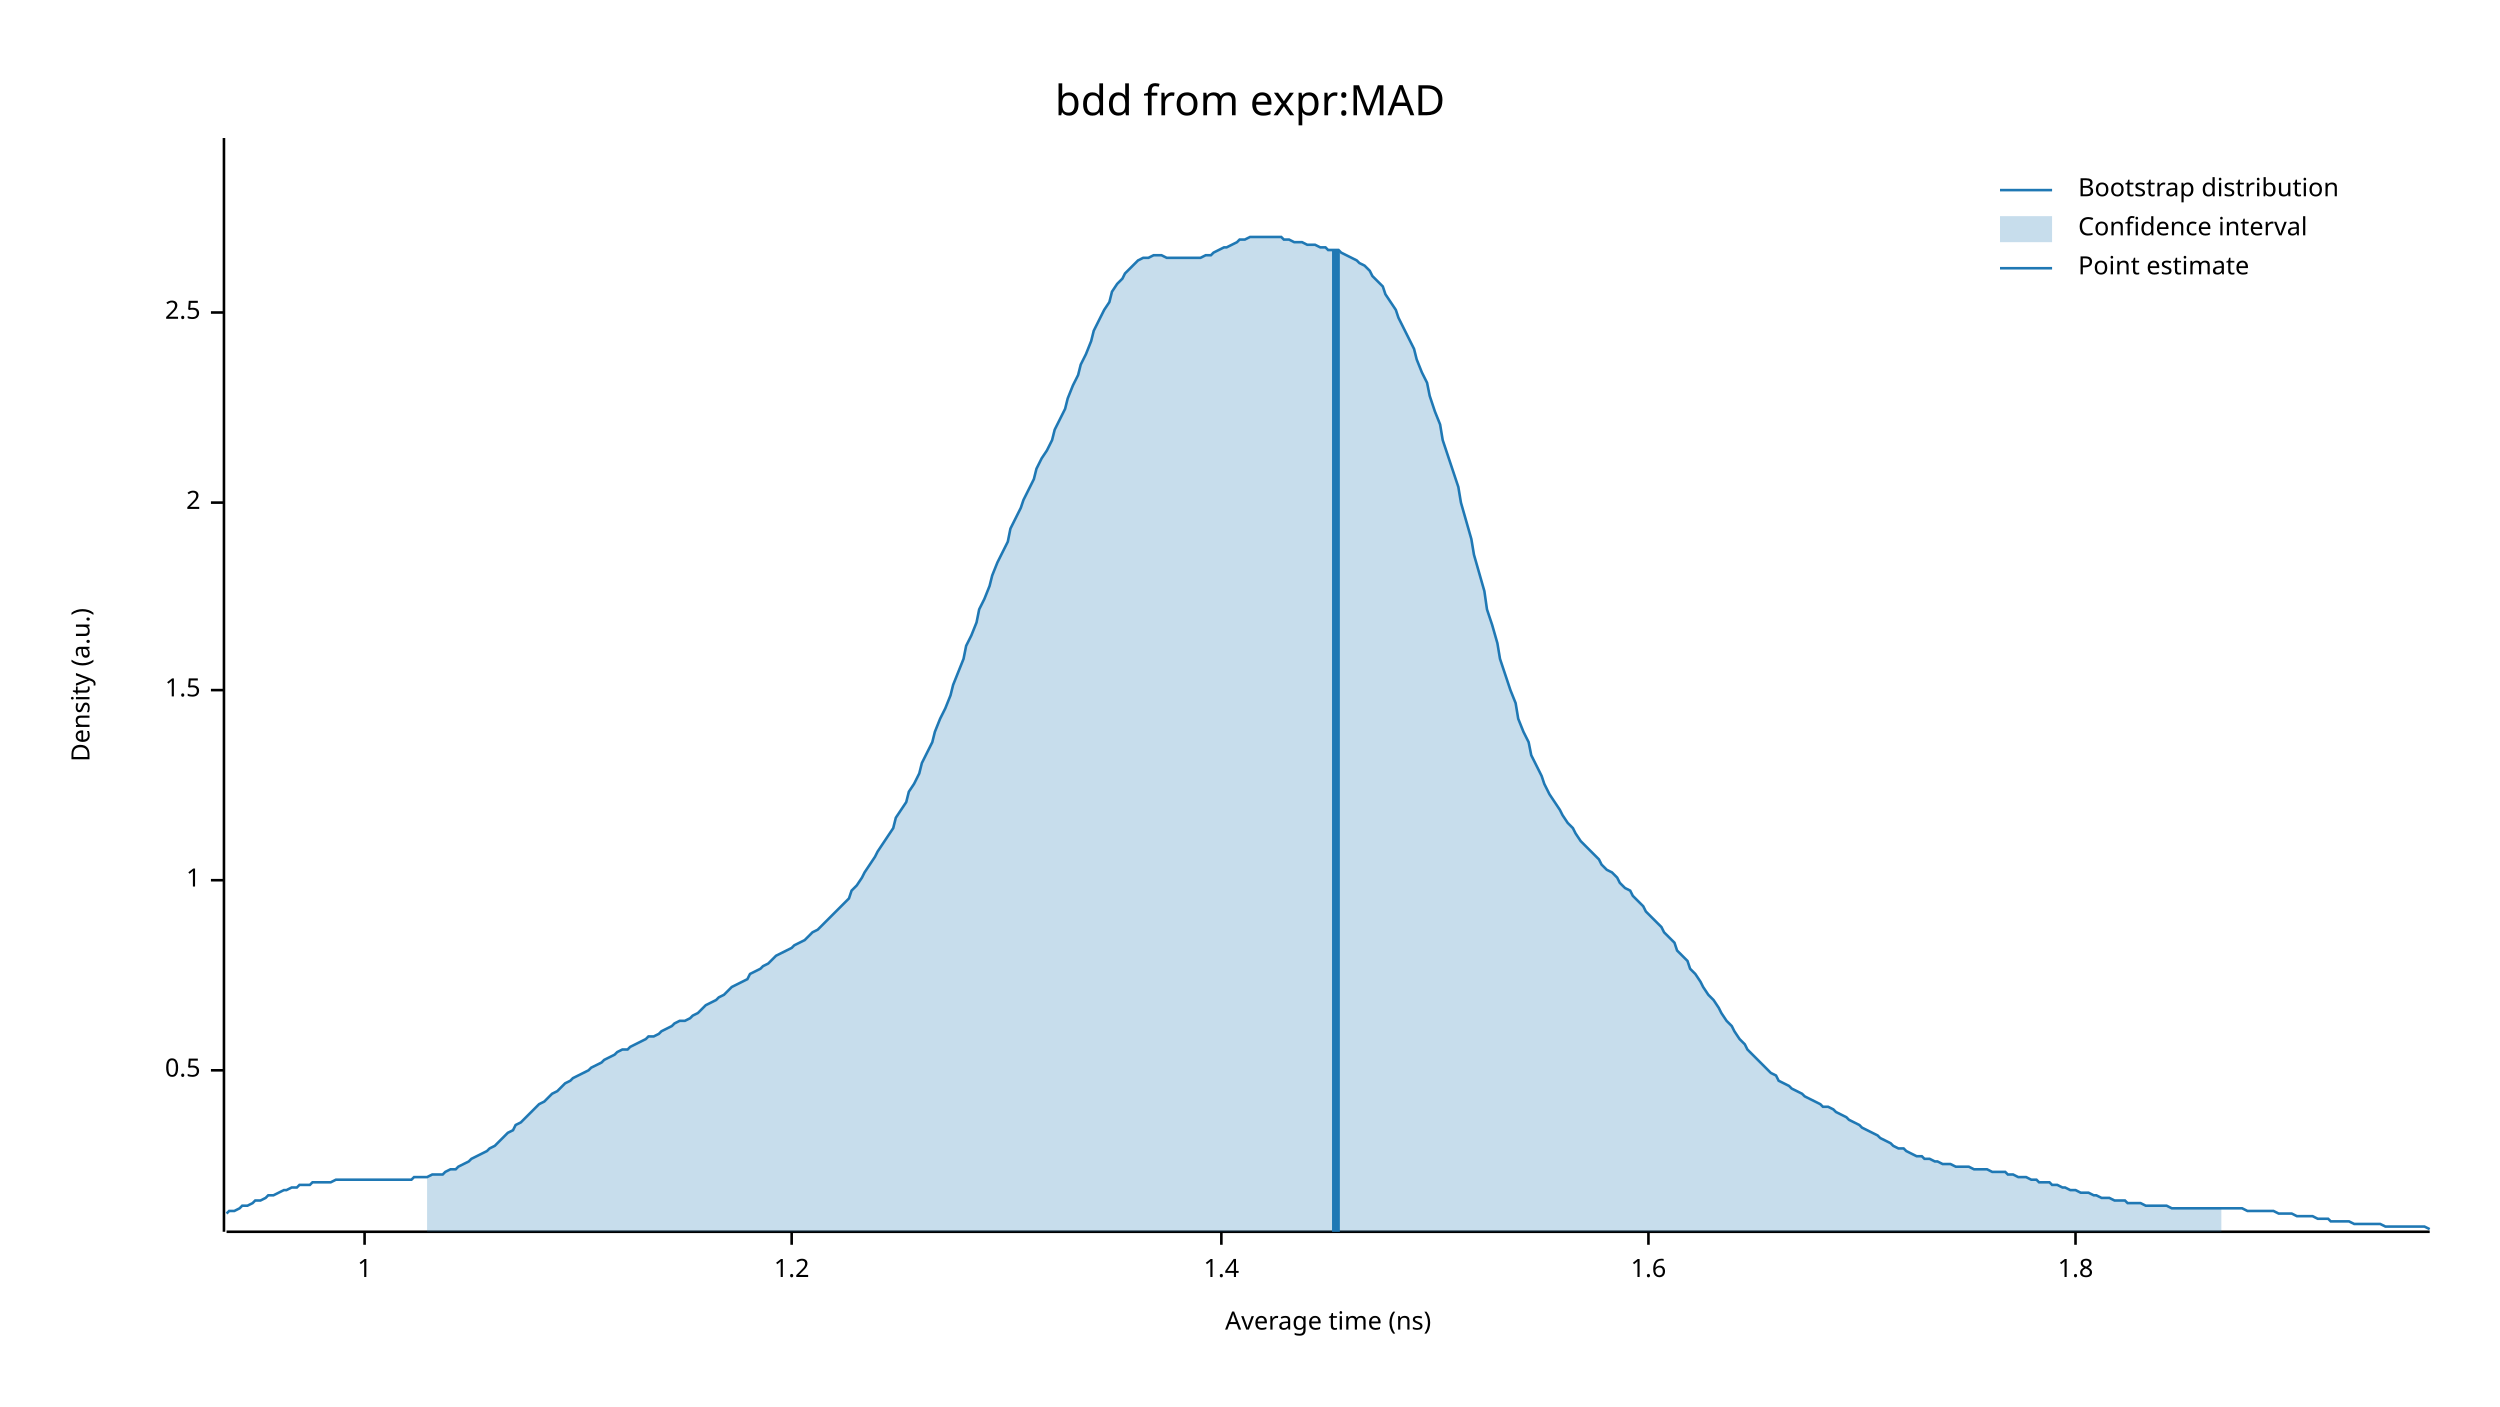
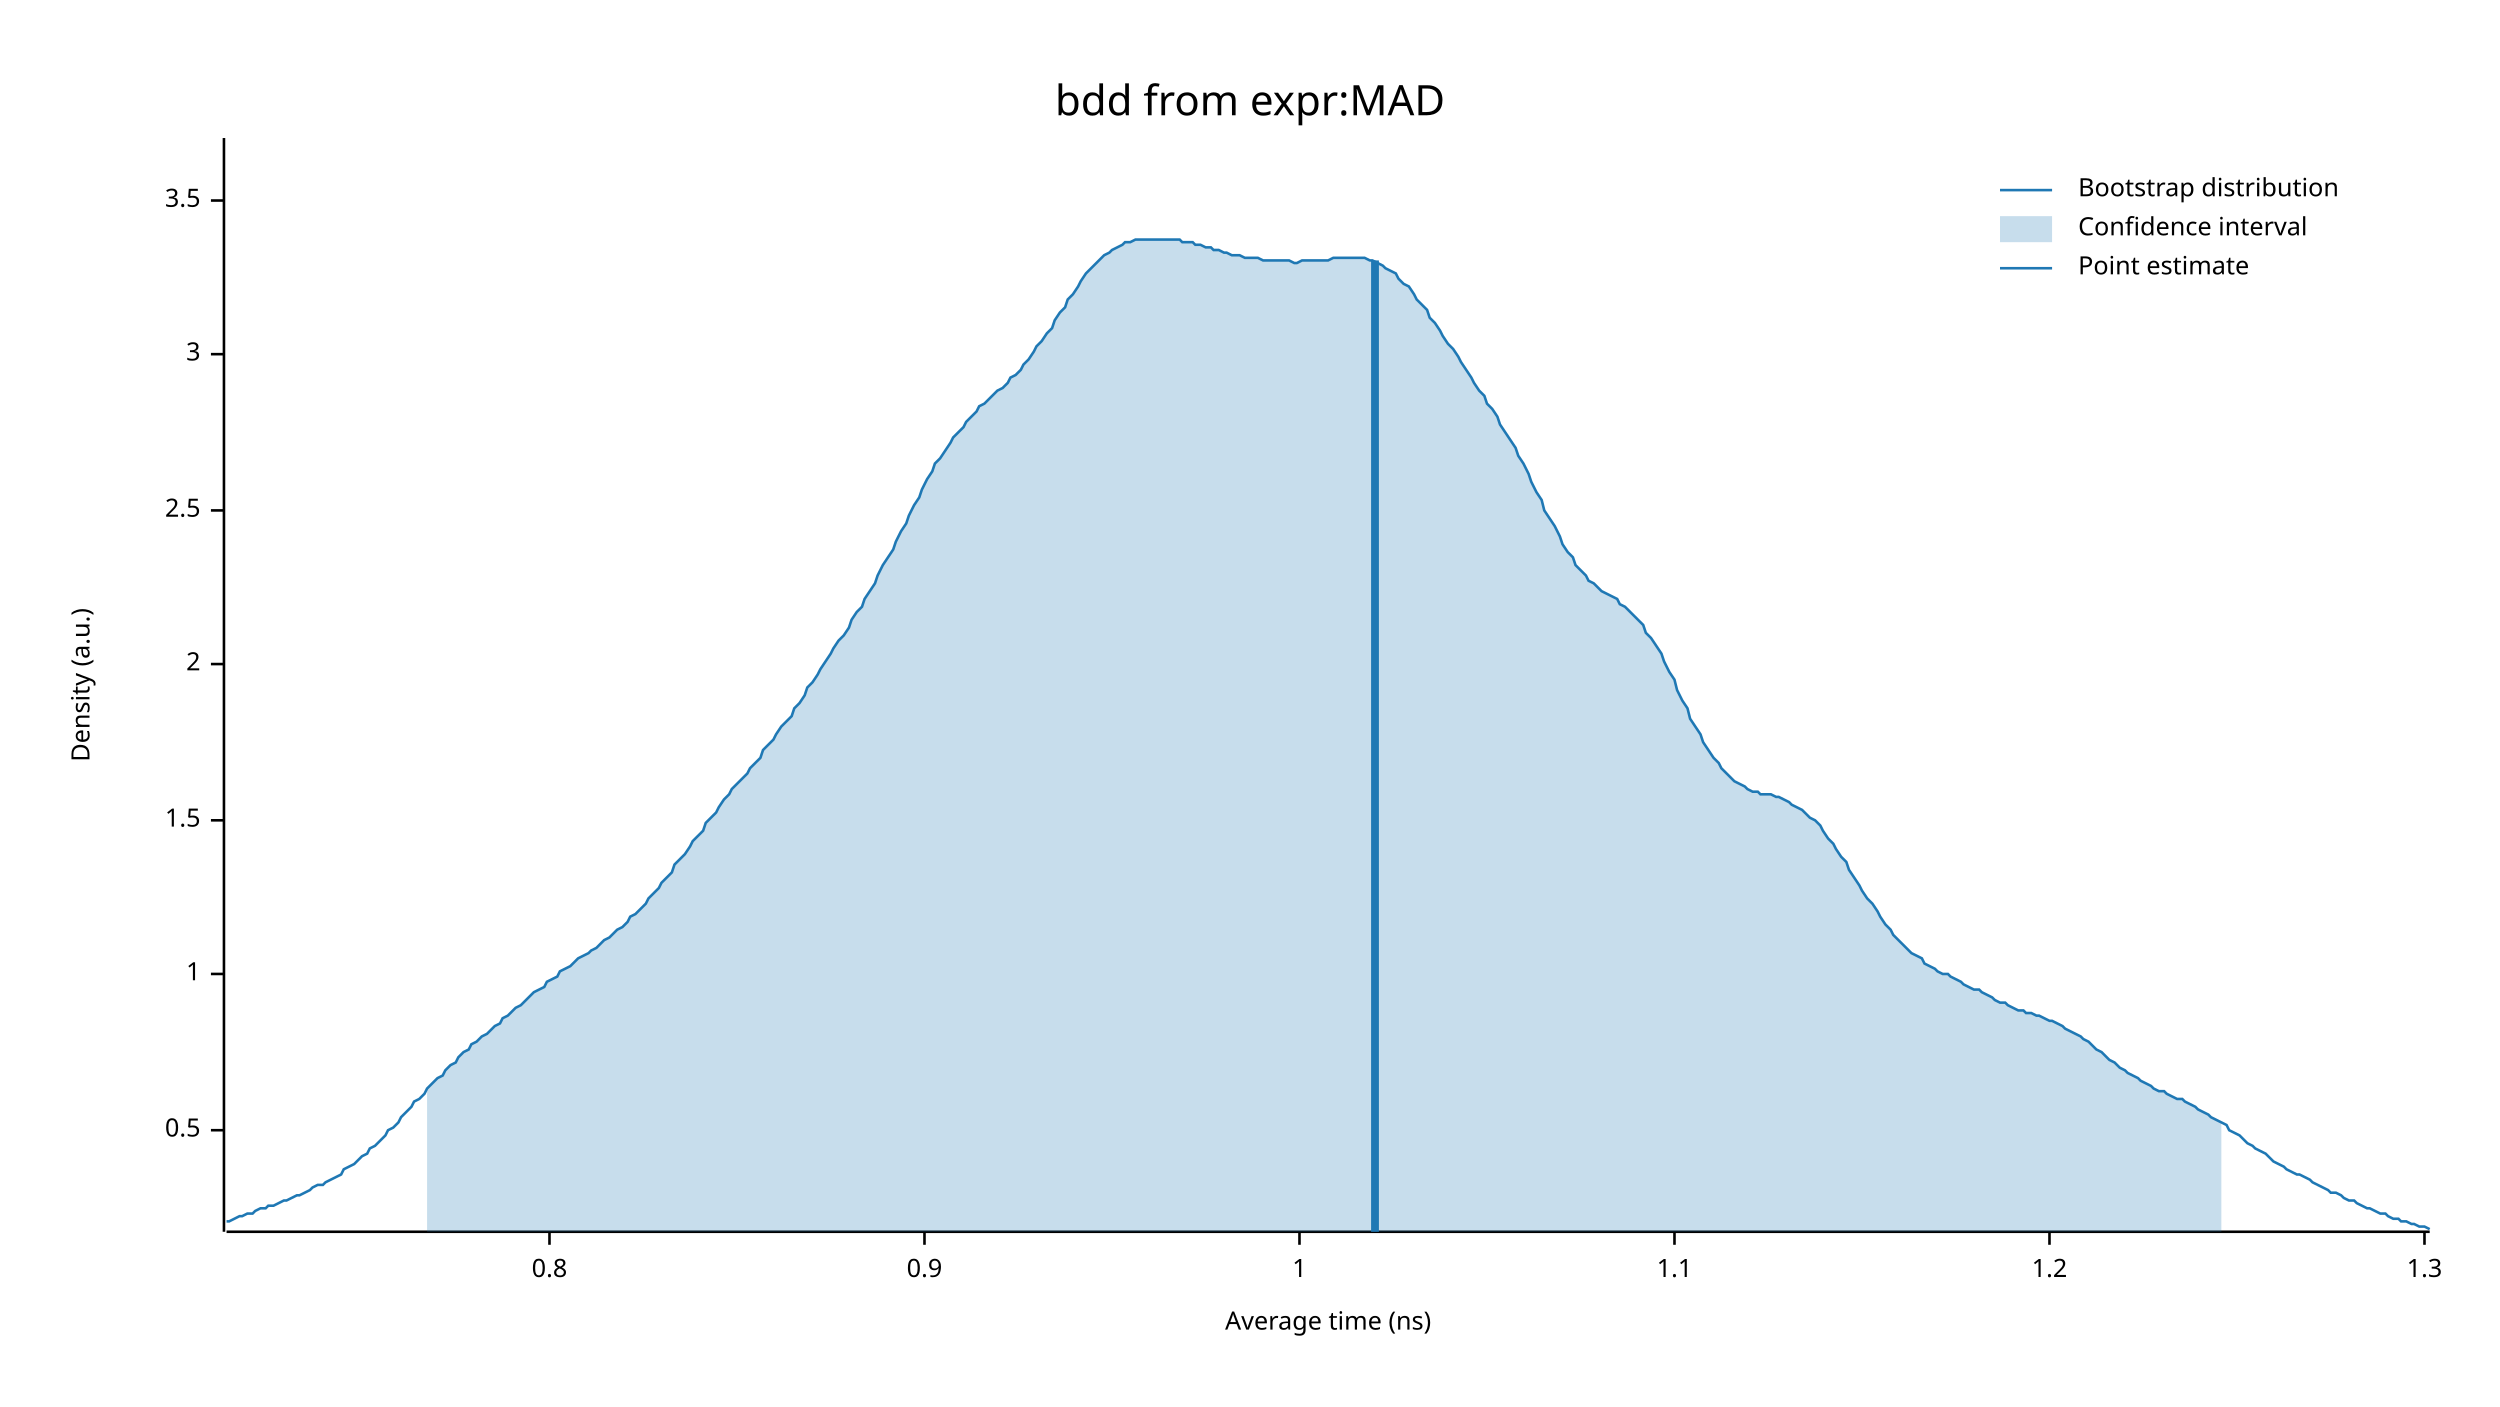
<svg xmlns="http://www.w3.org/2000/svg" width="960" height="540" viewBox="0 0 960 540">
  <text x="480" y="32" dy="0.76em" text-anchor="middle" font-family="sans-serif" font-size="16.129" opacity="1" fill="#000000">
bdd from expr:MAD
</text>
  <text x="27" y="263" dy="0.76em" text-anchor="middle" font-family="sans-serif" font-size="9.677" opacity="1" fill="#000000" transform="rotate(270, 27, 263)">
Density (a.u.)
</text>
  <text x="510" y="513" dy="-0.5ex" text-anchor="middle" font-family="sans-serif" font-size="9.677" opacity="1" fill="#000000">
Average time (ns)
</text>
  <polyline fill="none" opacity="1" stroke="#000000" stroke-width="1" points="86,53 86,473 " />
-   <text x="77" y="411" dy="0.5ex" text-anchor="end" font-family="sans-serif" font-size="9.677" opacity="1" fill="#000000">
+   <text x="77" y="434" dy="0.5ex" text-anchor="end" font-family="sans-serif" font-size="9.677" opacity="1" fill="#000000">
0.5
</text>
-   <polyline fill="none" opacity="1" stroke="#000000" stroke-width="1" points="81,411 86,411 " />
-   <text x="77" y="338" dy="0.5ex" text-anchor="end" font-family="sans-serif" font-size="9.677" opacity="1" fill="#000000">
+   <polyline fill="none" opacity="1" stroke="#000000" stroke-width="1" points="81,434 86,434 " />
+   <text x="77" y="374" dy="0.5ex" text-anchor="end" font-family="sans-serif" font-size="9.677" opacity="1" fill="#000000">
1
</text>
-   <polyline fill="none" opacity="1" stroke="#000000" stroke-width="1" points="81,338 86,338 " />
-   <text x="77" y="265" dy="0.5ex" text-anchor="end" font-family="sans-serif" font-size="9.677" opacity="1" fill="#000000">
+   <polyline fill="none" opacity="1" stroke="#000000" stroke-width="1" points="81,374 86,374 " />
+   <text x="77" y="315" dy="0.5ex" text-anchor="end" font-family="sans-serif" font-size="9.677" opacity="1" fill="#000000">
1.5
</text>
-   <polyline fill="none" opacity="1" stroke="#000000" stroke-width="1" points="81,265 86,265 " />
-   <text x="77" y="193" dy="0.5ex" text-anchor="end" font-family="sans-serif" font-size="9.677" opacity="1" fill="#000000">
+   <polyline fill="none" opacity="1" stroke="#000000" stroke-width="1" points="81,315 86,315 " />
+   <text x="77" y="255" dy="0.5ex" text-anchor="end" font-family="sans-serif" font-size="9.677" opacity="1" fill="#000000">
2
</text>
-   <polyline fill="none" opacity="1" stroke="#000000" stroke-width="1" points="81,193 86,193 " />
-   <text x="77" y="120" dy="0.5ex" text-anchor="end" font-family="sans-serif" font-size="9.677" opacity="1" fill="#000000">
+   <polyline fill="none" opacity="1" stroke="#000000" stroke-width="1" points="81,255 86,255 " />
+   <text x="77" y="196" dy="0.5ex" text-anchor="end" font-family="sans-serif" font-size="9.677" opacity="1" fill="#000000">
2.5
</text>
-   <polyline fill="none" opacity="1" stroke="#000000" stroke-width="1" points="81,120 86,120 " />
+   <polyline fill="none" opacity="1" stroke="#000000" stroke-width="1" points="81,196 86,196 " />
+   <text x="77" y="136" dy="0.5ex" text-anchor="end" font-family="sans-serif" font-size="9.677" opacity="1" fill="#000000">
+ 3
+ </text>
+   <polyline fill="none" opacity="1" stroke="#000000" stroke-width="1" points="81,136 86,136 " />
+   <text x="77" y="77" dy="0.5ex" text-anchor="end" font-family="sans-serif" font-size="9.677" opacity="1" fill="#000000">
+ 3.5
+ </text>
+   <polyline fill="none" opacity="1" stroke="#000000" stroke-width="1" points="81,77 86,77 " />
  <polyline fill="none" opacity="1" stroke="#000000" stroke-width="1" points="87,473 933,473 " />
-   <text x="140" y="483" dy="0.76em" text-anchor="middle" font-family="sans-serif" font-size="9.677" opacity="1" fill="#000000">
+   <text x="211" y="483" dy="0.76em" text-anchor="middle" font-family="sans-serif" font-size="9.677" opacity="1" fill="#000000">
+ 0.8
+ </text>
+   <polyline fill="none" opacity="1" stroke="#000000" stroke-width="1" points="211,473 211,478 " />
+   <text x="355" y="483" dy="0.76em" text-anchor="middle" font-family="sans-serif" font-size="9.677" opacity="1" fill="#000000">
+ 0.9
+ </text>
+   <polyline fill="none" opacity="1" stroke="#000000" stroke-width="1" points="355,473 355,478 " />
+   <text x="499" y="483" dy="0.76em" text-anchor="middle" font-family="sans-serif" font-size="9.677" opacity="1" fill="#000000">
1
</text>
-   <polyline fill="none" opacity="1" stroke="#000000" stroke-width="1" points="140,473 140,478 " />
-   <text x="304" y="483" dy="0.76em" text-anchor="middle" font-family="sans-serif" font-size="9.677" opacity="1" fill="#000000">
+   <polyline fill="none" opacity="1" stroke="#000000" stroke-width="1" points="499,473 499,478 " />
+   <text x="643" y="483" dy="0.76em" text-anchor="middle" font-family="sans-serif" font-size="9.677" opacity="1" fill="#000000">
+ 1.1
+ </text>
+   <polyline fill="none" opacity="1" stroke="#000000" stroke-width="1" points="643,473 643,478 " />
+   <text x="787" y="483" dy="0.76em" text-anchor="middle" font-family="sans-serif" font-size="9.677" opacity="1" fill="#000000">
1.2
</text>
-   <polyline fill="none" opacity="1" stroke="#000000" stroke-width="1" points="304,473 304,478 " />
-   <text x="469" y="483" dy="0.76em" text-anchor="middle" font-family="sans-serif" font-size="9.677" opacity="1" fill="#000000">
- 1.4
+   <polyline fill="none" opacity="1" stroke="#000000" stroke-width="1" points="787,473 787,478 " />
+   <text x="931" y="483" dy="0.76em" text-anchor="middle" font-family="sans-serif" font-size="9.677" opacity="1" fill="#000000">
+ 1.3
</text>
-   <polyline fill="none" opacity="1" stroke="#000000" stroke-width="1" points="469,473 469,478 " />
-   <text x="633" y="483" dy="0.76em" text-anchor="middle" font-family="sans-serif" font-size="9.677" opacity="1" fill="#000000">
- 1.6
- </text>
-   <polyline fill="none" opacity="1" stroke="#000000" stroke-width="1" points="633,473 633,478 " />
-   <text x="797" y="483" dy="0.76em" text-anchor="middle" font-family="sans-serif" font-size="9.677" opacity="1" fill="#000000">
- 1.8
- </text>
-   <polyline fill="none" opacity="1" stroke="#000000" stroke-width="1" points="797,473 797,478 " />
-   <polyline fill="none" opacity="1" stroke="#1F78B4" stroke-width="1" points="87,466 88,465 90,465 92,464 93,463 95,463 97,462 98,461 100,461 102,460 103,459 105,459 107,458 109,457 110,457 112,456 114,456 115,455 117,455 119,455 120,454 122,454 124,454 125,454 127,454 129,453 131,453 132,453 134,453 136,453 137,453 139,453 141,453 142,453 144,453 146,453 148,453 149,453 151,453 153,453 154,453 156,453 158,453 159,452 161,452 163,452 164,452 166,451 168,451 170,451 171,450 173,449 175,449 176,448 178,447 180,446 181,445 183,444 185,443 187,442 188,441 190,440 192,438 193,437 195,435 197,434 198,432 200,431 202,429 203,428 205,426 207,424 209,423 210,422 212,420 214,419 215,418 217,416 219,415 220,414 222,413 224,412 226,411 227,410 229,409 231,408 232,407 234,406 236,405 237,404 239,403 241,403 242,402 244,401 246,400 248,399 249,398 251,398 253,397 254,396 256,395 258,394 259,393 261,392 263,392 265,391 266,390 268,389 270,387 271,386 273,385 275,384 276,383 278,382 280,380 281,379 283,378 285,377 287,376 288,374 290,373 292,372 293,371 295,370 297,368 298,367 300,366 302,365 304,364 305,363 307,362 309,361 310,360 312,358 314,357 315,356 317,354 319,352 320,351 322,349 324,347 326,345 327,342 329,340 331,337 332,335 334,332 336,329 337,327 339,324 341,321 343,318 344,314 346,311 348,308 349,304 351,301 353,297 354,293 356,289 358,285 359,281 361,276 363,272 365,267 366,263 368,258 370,253 371,248 373,244 375,239 376,234 378,230 380,225 381,221 383,216 385,212 387,208 388,203 390,199 392,195 393,192 395,188 397,184 398,180 400,176 402,173 404,169 405,165 407,161 409,157 410,153 412,148 414,144 415,140 417,136 419,131 420,127 422,123 424,119 426,116 427,112 429,109 431,107 432,105 434,103 436,101 437,100 439,99 441,99 443,98 444,98 446,98 448,99 449,99 451,99 453,99 454,99 456,99 458,99 459,99 461,99 463,98 465,98 466,97 468,96 470,95 471,95 473,94 475,93 476,92 478,92 480,91 482,91 483,91 485,91 487,91 488,91 490,91 492,91 493,92 495,92 497,93 498,93 500,93 502,94 504,94 505,94 507,95 509,95 510,96 512,96 514,96 515,97 517,98 519,99 521,100 522,101 524,102 526,104 527,106 529,108 531,110 532,113 534,116 536,119 537,122 539,126 541,130 543,134 544,138 546,143 548,147 549,152 551,158 553,163 554,169 556,175 558,181 560,187 561,193 563,200 565,207 566,213 568,220 570,227 571,234 573,240 575,247 576,253 578,259 580,265 582,270 583,276 585,281 587,285 588,290 590,294 592,298 593,301 595,305 597,308 599,311 600,313 602,316 604,318 605,320 607,323 609,325 610,326 612,328 614,330 615,332 617,334 619,335 621,337 622,339 624,341 626,342 627,344 629,346 631,348 632,350 634,352 636,354 638,356 639,358 641,360 643,362 644,365 646,367 648,369 649,372 651,374 653,377 654,379 656,382 658,384 660,387 661,389 663,392 665,394 666,396 668,399 670,401 671,403 673,405 675,407 676,408 678,410 680,412 682,413 683,415 685,416 687,417 688,418 690,419 692,420 693,421 695,422 697,423 699,424 700,425 702,425 704,426 705,427 707,428 709,429 710,430 712,431 714,432 715,433 717,434 719,435 721,436 722,437 724,438 726,439 727,440 729,441 731,441 732,442 734,443 736,444 738,444 739,445 741,445 743,446 744,446 746,447 748,447 749,447 751,448 753,448 754,448 756,448 758,449 760,449 761,449 763,449 765,450 766,450 768,450 770,450 771,451 773,451 775,452 777,452 778,452 780,453 782,453 783,454 785,454 787,454 788,455 790,455 792,456 793,456 795,457 797,457 799,458 800,458 802,458 804,459 805,459 807,460 809,460 810,460 812,461 814,461 816,461 817,462 819,462 821,462 822,462 824,463 826,463 827,463 829,463 831,463 832,463 834,464 836,464 838,464 839,464 841,464 843,464 844,464 846,464 848,464 849,464 851,464 853,464 855,464 856,464 858,464 860,464 861,464 863,465 865,465 866,465 868,465 870,465 871,465 873,465 875,466 877,466 878,466 880,466 882,467 883,467 885,467 887,467 888,467 890,468 892,468 894,468 895,469 897,469 899,469 900,469 902,469 904,470 905,470 907,470 909,470 910,470 912,470 914,470 916,471 917,471 919,471 921,471 922,471 924,471 926,471 927,471 929,471 931,471 933,472 " />
-   <polygon opacity="0.25" fill="#1F78B4" points="164,452 166,451 168,451 170,451 171,450 173,449 175,449 176,448 178,447 180,446 181,445 183,444 185,443 187,442 188,441 190,440 192,438 193,437 195,435 197,434 198,432 200,431 202,429 203,428 205,426 207,424 209,423 210,422 212,420 214,419 215,418 217,416 219,415 220,414 222,413 224,412 226,411 227,410 229,409 231,408 232,407 234,406 236,405 237,404 239,403 241,403 242,402 244,401 246,400 248,399 249,398 251,398 253,397 254,396 256,395 258,394 259,393 261,392 263,392 265,391 266,390 268,389 270,387 271,386 273,385 275,384 276,383 278,382 280,380 281,379 283,378 285,377 287,376 288,374 290,373 292,372 293,371 295,370 297,368 298,367 300,366 302,365 304,364 305,363 307,362 309,361 310,360 312,358 314,357 315,356 317,354 319,352 320,351 322,349 324,347 326,345 327,342 329,340 331,337 332,335 334,332 336,329 337,327 339,324 341,321 343,318 344,314 346,311 348,308 349,304 351,301 353,297 354,293 356,289 358,285 359,281 361,276 363,272 365,267 366,263 368,258 370,253 371,248 373,244 375,239 376,234 378,230 380,225 381,221 383,216 385,212 387,208 388,203 390,199 392,195 393,192 395,188 397,184 398,180 400,176 402,173 404,169 405,165 407,161 409,157 410,153 412,148 414,144 415,140 417,136 419,131 420,127 422,123 424,119 426,116 427,112 429,109 431,107 432,105 434,103 436,101 437,100 439,99 441,99 443,98 444,98 446,98 448,99 449,99 451,99 453,99 454,99 456,99 458,99 459,99 461,99 463,98 465,98 466,97 468,96 470,95 471,95 473,94 475,93 476,92 478,92 480,91 482,91 483,91 485,91 487,91 488,91 490,91 492,91 493,92 495,92 497,93 498,93 500,93 502,94 504,94 505,94 507,95 509,95 510,96 512,96 514,96 515,97 517,98 519,99 521,100 522,101 524,102 526,104 527,106 529,108 531,110 532,113 534,116 536,119 537,122 539,126 541,130 543,134 544,138 546,143 548,147 549,152 551,158 553,163 554,169 556,175 558,181 560,187 561,193 563,200 565,207 566,213 568,220 570,227 571,234 573,240 575,247 576,253 578,259 580,265 582,270 583,276 585,281 587,285 588,290 590,294 592,298 593,301 595,305 597,308 599,311 600,313 602,316 604,318 605,320 607,323 609,325 610,326 612,328 614,330 615,332 617,334 619,335 621,337 622,339 624,341 626,342 627,344 629,346 631,348 632,350 634,352 636,354 638,356 639,358 641,360 643,362 644,365 646,367 648,369 649,372 651,374 653,377 654,379 656,382 658,384 660,387 661,389 663,392 665,394 666,396 668,399 670,401 671,403 673,405 675,407 676,408 678,410 680,412 682,413 683,415 685,416 687,417 688,418 690,419 692,420 693,421 695,422 697,423 699,424 700,425 702,425 704,426 705,427 707,428 709,429 710,430 712,431 714,432 715,433 717,434 719,435 721,436 722,437 724,438 726,439 727,440 729,441 731,441 732,442 734,443 736,444 738,444 739,445 741,445 743,446 744,446 746,447 748,447 749,447 751,448 753,448 754,448 756,448 758,449 760,449 761,449 763,449 765,450 766,450 768,450 770,450 771,451 773,451 775,452 777,452 778,452 780,453 782,453 783,454 785,454 787,454 788,455 790,455 792,456 793,456 795,457 797,457 799,458 800,458 802,458 804,459 805,459 807,460 809,460 810,460 812,461 814,461 816,461 817,462 819,462 821,462 822,462 824,463 826,463 827,463 829,463 831,463 832,463 834,464 836,464 838,464 839,464 841,464 843,464 844,464 846,464 848,464 849,464 851,464 853,464 853,473 164,473 " />
-   <polyline fill="none" opacity="1" stroke="#1F78B4" stroke-width="3" points="513,473 513,96 " />
+   <polyline fill="none" opacity="1" stroke="#000000" stroke-width="1" points="931,473 931,478 " />
+   <polyline fill="none" opacity="1" stroke="#1F78B4" stroke-width="1" points="87,469 88,469 90,468 92,467 93,467 95,466 97,466 98,465 100,464 102,464 103,463 105,463 107,462 109,461 110,461 112,460 114,459 115,459 117,458 119,457 120,456 122,455 124,455 125,454 127,453 129,452 131,451 132,449 134,448 136,447 137,446 139,444 141,443 142,441 144,440 146,438 148,436 149,434 151,433 153,431 154,429 156,427 158,425 159,423 161,422 163,420 164,418 166,416 168,414 170,413 171,411 173,409 175,408 176,406 178,404 180,403 181,401 183,400 185,398 187,397 188,396 190,394 192,393 193,391 195,390 197,388 198,387 200,386 202,384 203,383 205,381 207,380 209,379 210,377 212,376 214,375 215,373 217,372 219,371 220,370 222,368 224,367 226,366 227,365 229,364 231,362 232,361 234,360 236,358 237,357 239,356 241,354 242,352 244,351 246,349 248,347 249,345 251,343 253,341 254,339 256,337 258,335 259,332 261,330 263,328 265,325 266,323 268,321 270,319 271,316 273,314 275,312 276,310 278,307 280,305 281,303 283,301 285,299 287,297 288,295 290,293 292,291 293,288 295,286 297,284 298,282 300,279 302,277 304,275 305,272 307,270 309,267 310,264 312,262 314,259 315,257 317,254 319,251 320,249 322,246 324,244 326,241 327,238 329,235 331,233 332,230 334,227 336,224 337,221 339,217 341,214 343,211 344,208 346,204 348,201 349,198 351,194 353,191 354,188 356,184 358,181 359,178 361,176 363,173 365,170 366,168 368,166 370,164 371,162 373,160 375,158 376,156 378,155 380,153 381,152 383,150 385,149 387,147 388,145 390,144 392,142 393,140 395,138 397,135 398,133 400,131 402,128 404,126 405,123 407,120 409,118 410,115 412,113 414,110 415,108 417,105 419,103 420,102 422,100 424,98 426,97 427,96 429,95 431,94 432,93 434,93 436,92 437,92 439,92 441,92 443,92 444,92 446,92 448,92 449,92 451,92 453,92 454,93 456,93 458,93 459,94 461,94 463,95 465,95 466,96 468,96 470,97 471,97 473,98 475,98 476,98 478,99 480,99 482,99 483,99 485,100 487,100 488,100 490,100 492,100 493,100 495,100 497,101 498,101 500,100 502,100 504,100 505,100 507,100 509,100 510,100 512,99 514,99 515,99 517,99 519,99 521,99 522,99 524,99 526,100 527,100 529,101 531,102 532,103 534,104 536,105 537,107 539,109 541,110 543,113 544,115 546,117 548,119 549,122 551,124 553,127 554,129 556,132 558,134 560,137 561,139 563,142 565,145 566,147 568,150 570,152 571,155 573,157 575,160 576,163 578,166 580,169 582,172 583,175 585,178 587,182 588,185 590,189 592,192 593,196 595,199 597,202 599,206 600,209 602,212 604,214 605,217 607,219 609,221 610,223 612,224 614,226 615,227 617,228 619,229 621,230 622,232 624,233 626,235 627,236 629,238 631,240 632,243 634,245 636,248 638,251 639,254 641,258 643,261 644,265 646,269 648,272 649,276 651,279 653,282 654,285 656,288 658,291 660,293 661,295 663,297 665,299 666,300 668,301 670,302 671,303 673,304 675,304 676,305 678,305 680,305 682,306 683,306 685,307 687,308 688,309 690,310 692,311 693,312 695,314 697,315 699,317 700,319 702,322 704,324 705,326 707,329 709,331 710,334 712,337 714,340 715,342 717,345 719,347 721,350 722,352 724,355 726,357 727,359 729,361 731,363 732,364 734,366 736,367 738,368 739,370 741,371 743,372 744,373 746,374 748,374 749,375 751,376 753,377 754,378 756,379 758,380 760,380 761,381 763,382 765,383 766,384 768,385 770,385 771,386 773,387 775,388 777,388 778,389 780,389 782,390 783,390 785,391 787,392 788,392 790,393 792,394 793,395 795,396 797,397 799,398 800,399 802,400 804,402 805,403 807,404 809,406 810,407 812,408 814,410 816,411 817,412 819,413 821,414 822,415 824,416 826,417 827,418 829,419 831,419 832,420 834,421 836,422 838,422 839,423 841,424 843,425 844,426 846,427 848,428 849,429 851,430 853,431 855,432 856,434 858,435 860,436 861,437 863,439 865,440 866,441 868,442 870,443 871,444 873,446 875,447 877,448 878,449 880,450 882,451 883,451 885,452 887,453 888,454 890,455 892,456 894,457 895,458 897,458 899,459 900,460 902,461 904,461 905,462 907,463 909,464 910,464 912,465 914,466 916,466 917,467 919,468 921,468 922,469 924,469 926,470 927,470 929,471 931,471 933,472 " />
+   <polygon opacity="0.25" fill="#1F78B4" points="164,418 166,416 168,414 170,413 171,411 173,409 175,408 176,406 178,404 180,403 181,401 183,400 185,398 187,397 188,396 190,394 192,393 193,391 195,390 197,388 198,387 200,386 202,384 203,383 205,381 207,380 209,379 210,377 212,376 214,375 215,373 217,372 219,371 220,370 222,368 224,367 226,366 227,365 229,364 231,362 232,361 234,360 236,358 237,357 239,356 241,354 242,352 244,351 246,349 248,347 249,345 251,343 253,341 254,339 256,337 258,335 259,332 261,330 263,328 265,325 266,323 268,321 270,319 271,316 273,314 275,312 276,310 278,307 280,305 281,303 283,301 285,299 287,297 288,295 290,293 292,291 293,288 295,286 297,284 298,282 300,279 302,277 304,275 305,272 307,270 309,267 310,264 312,262 314,259 315,257 317,254 319,251 320,249 322,246 324,244 326,241 327,238 329,235 331,233 332,230 334,227 336,224 337,221 339,217 341,214 343,211 344,208 346,204 348,201 349,198 351,194 353,191 354,188 356,184 358,181 359,178 361,176 363,173 365,170 366,168 368,166 370,164 371,162 373,160 375,158 376,156 378,155 380,153 381,152 383,150 385,149 387,147 388,145 390,144 392,142 393,140 395,138 397,135 398,133 400,131 402,128 404,126 405,123 407,120 409,118 410,115 412,113 414,110 415,108 417,105 419,103 420,102 422,100 424,98 426,97 427,96 429,95 431,94 432,93 434,93 436,92 437,92 439,92 441,92 443,92 444,92 446,92 448,92 449,92 451,92 453,92 454,93 456,93 458,93 459,94 461,94 463,95 465,95 466,96 468,96 470,97 471,97 473,98 475,98 476,98 478,99 480,99 482,99 483,99 485,100 487,100 488,100 490,100 492,100 493,100 495,100 497,101 498,101 500,100 502,100 504,100 505,100 507,100 509,100 510,100 512,99 514,99 515,99 517,99 519,99 521,99 522,99 524,99 526,100 527,100 529,101 531,102 532,103 534,104 536,105 537,107 539,109 541,110 543,113 544,115 546,117 548,119 549,122 551,124 553,127 554,129 556,132 558,134 560,137 561,139 563,142 565,145 566,147 568,150 570,152 571,155 573,157 575,160 576,163 578,166 580,169 582,172 583,175 585,178 587,182 588,185 590,189 592,192 593,196 595,199 597,202 599,206 600,209 602,212 604,214 605,217 607,219 609,221 610,223 612,224 614,226 615,227 617,228 619,229 621,230 622,232 624,233 626,235 627,236 629,238 631,240 632,243 634,245 636,248 638,251 639,254 641,258 643,261 644,265 646,269 648,272 649,276 651,279 653,282 654,285 656,288 658,291 660,293 661,295 663,297 665,299 666,300 668,301 670,302 671,303 673,304 675,304 676,305 678,305 680,305 682,306 683,306 685,307 687,308 688,309 690,310 692,311 693,312 695,314 697,315 699,317 700,319 702,322 704,324 705,326 707,329 709,331 710,334 712,337 714,340 715,342 717,345 719,347 721,350 722,352 724,355 726,357 727,359 729,361 731,363 732,364 734,366 736,367 738,368 739,370 741,371 743,372 744,373 746,374 748,374 749,375 751,376 753,377 754,378 756,379 758,380 760,380 761,381 763,382 765,383 766,384 768,385 770,385 771,386 773,387 775,388 777,388 778,389 780,389 782,390 783,390 785,391 787,392 788,392 790,393 792,394 793,395 795,396 797,397 799,398 800,399 802,400 804,402 805,403 807,404 809,406 810,407 812,408 814,410 816,411 817,412 819,413 821,414 822,415 824,416 826,417 827,418 829,419 831,419 832,420 834,421 836,422 838,422 839,423 841,424 843,425 844,426 846,427 848,428 849,429 851,430 853,431 853,473 164,473 " />
+   <polyline fill="none" opacity="1" stroke="#1F78B4" stroke-width="3" points="528,473 528,100 " />
  <text x="798" y="68" dy="0.76em" text-anchor="start" font-family="sans-serif" font-size="9.677" opacity="1" fill="#000000">
Bootstrap distribution
</text>
  <text x="798" y="83" dy="0.76em" text-anchor="start" font-family="sans-serif" font-size="9.677" opacity="1" fill="#000000">
Confidence interval
</text>
  <text x="798" y="98" dy="0.76em" text-anchor="start" font-family="sans-serif" font-size="9.677" opacity="1" fill="#000000">
Point estimate
</text>
  <polyline fill="none" opacity="1" stroke="#1F78B4" stroke-width="1" points="768,73 788,73 " />
  <rect x="768" y="83" width="20" height="10" opacity="0.25" fill="#1F78B4" stroke="none" />
  <polyline fill="none" opacity="1" stroke="#1F78B4" stroke-width="1" points="768,103 788,103 " />
</svg>
